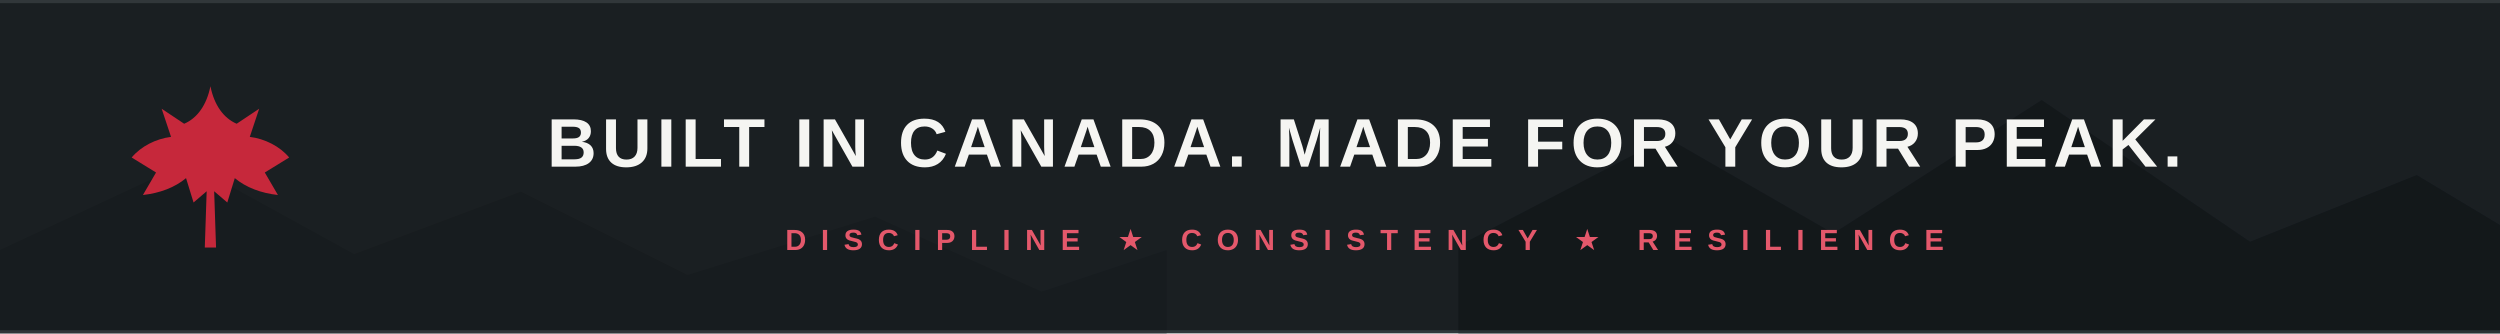
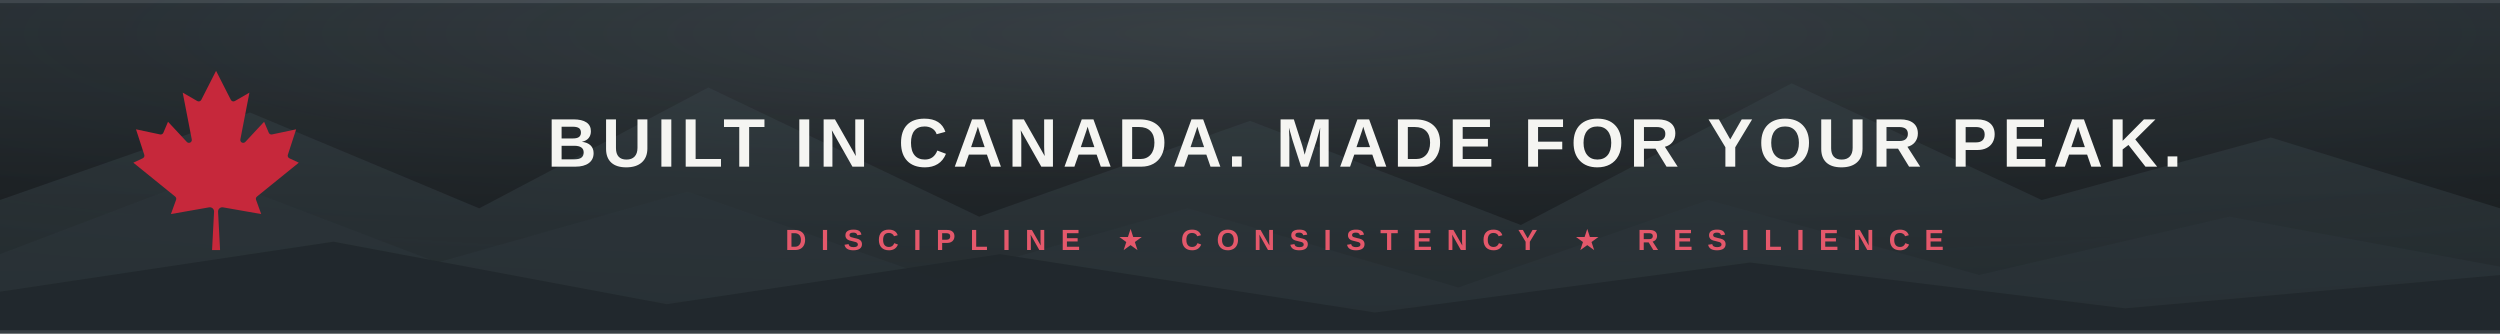
<svg xmlns="http://www.w3.org/2000/svg" viewBox="0 0 1200 160">
-   <rect width="1200" height="160" fill="#1A1F22" />
-   <path fill="#12171A" opacity="0.9" d="M700 160 L700 118 L800 66 L880 112 L980 48 L1080 116 L1160 84 L1200 108 L1200 160 Z" />
-   <path fill="#161B1E" opacity="0.8" d="M0 160 L0 120 L90 78 L170 122 L250 92 L330 132 L420 104 L500 140 L560 120 L560 160 Z" />
+   <defs>
+     <linearGradient id="sky" x1="0" y1="0" x2="0" y2="1">
+       <stop offset="0" stop-color="#242C31" />
+       <stop offset="0.55" stop-color="#1A1F22" />
+       <stop offset="1" stop-color="#14181B" />
+     </linearGradient>
+     <radialGradient id="snowlight" cx="0.5" cy="0.1" r="0.9">
+       <stop offset="0" stop-color="#C5CCD1" stop-opacity="0.13" />
+       <stop offset="0.5" stop-color="#C5CCD1" stop-opacity="0.04" />
+       <stop offset="1" stop-color="#C5CCD1" stop-opacity="0" />
+     </radialGradient>
+   </defs>
+   <rect width="1200" height="160" fill="url(#sky)" />
+   <rect width="1200" height="160" fill="url(#snowlight)" />
+   <path fill="#3B464D" opacity="0.38" d="M0 160 L0 96 L120 54 L230 100 L340 42 L470 104 L600 58 L730 108 L860 40 L980 96 L1090 66 L1200 100 L1200 160 Z" />
+   <path fill="#2C353B" opacity="0.55" d="M0 160 L0 122 L100 84 L210 126 L330 92 L450 134 L570 100 L700 138 L820 96 L950 132 L1070 104 L1200 128 L1200 160 Z" />
+   <path fill="#20272B" opacity="0.85" d="M0 160 L0 140 L160 116 L320 146 L480 122 L660 150 L840 126 L1020 148 L1200 132 L1200 160 Z" />
  <rect y="0" width="1200" height="1.5" fill="#C5CCD1" opacity="0.14" />
  <rect y="158.5" width="1200" height="1.5" fill="#C5CCD1" opacity="0.14" />
-   <g transform="translate(56 36) scale(0.9)">
-     <path fill="#C6283B" d="M50 6 C52 16 57 23 64 26 L76 18 L71 33 C79 34 87 38 92 44 L79 52 L86 64 C77 63 69 60 63 55 L59 68 L52 62 L53 92 L47 92 L48 62 L41 68 L37 55 C31 60 23 63 14 64 L21 52 L8 44 C13 38 21 34 29 33 L24 18 L36 26 C43 23 48 16 50 6 Z" />
-   </g>
+   <path fill="#C6283B" transform="translate(64 34) scale(0.02135) translate(-540 -400)" d="m 2490,4430 -45,-863 a 95,95 0 0 1 111,-98 l 859,151 -116,-320 a 65,65 0 0 1 20,-73 l 941,-762 -212,-99 a 65,65 0 0 1 -34,-79 l 186,-572 -542,115 a 65,65 0 0 1 -73,-38 l -105,-247 -423,454 a 65,65 0 0 1 -111,-57 l 204,-1052 -327,189 a 65,65 0 0 1 -91,-27 l -332,-652 -332,652 a 65,65 0 0 1 -91,27 l -327,-189 204,1052 a 65,65 0 0 1 -111,57 l -423,-454 -105,247 a 65,65 0 0 1 -73,38 l -542,-115 186,572 a 65,65 0 0 1 -34,79 l -212,99 941,762 a 65,65 0 0 1 20,73 l -116,320 859,-151 a 95,95 0 0 1 111,98 l -45,863 z" />
  <text x="655" y="80" text-anchor="middle" font-family="Arial, Helvetica, sans-serif" font-size="33" font-weight="800" letter-spacing="2.5" fill="#F5F5F2">BUILT IN CANADA. MADE FOR YOUR PEAK.</text>
  <text x="655" y="120" text-anchor="middle" font-family="Arial, Helvetica, sans-serif" font-size="14" font-weight="700" letter-spacing="7" fill="#E4586B">DISCIPLINE ★ CONSISTENCY ★ RESILIENCE</text>
</svg>
